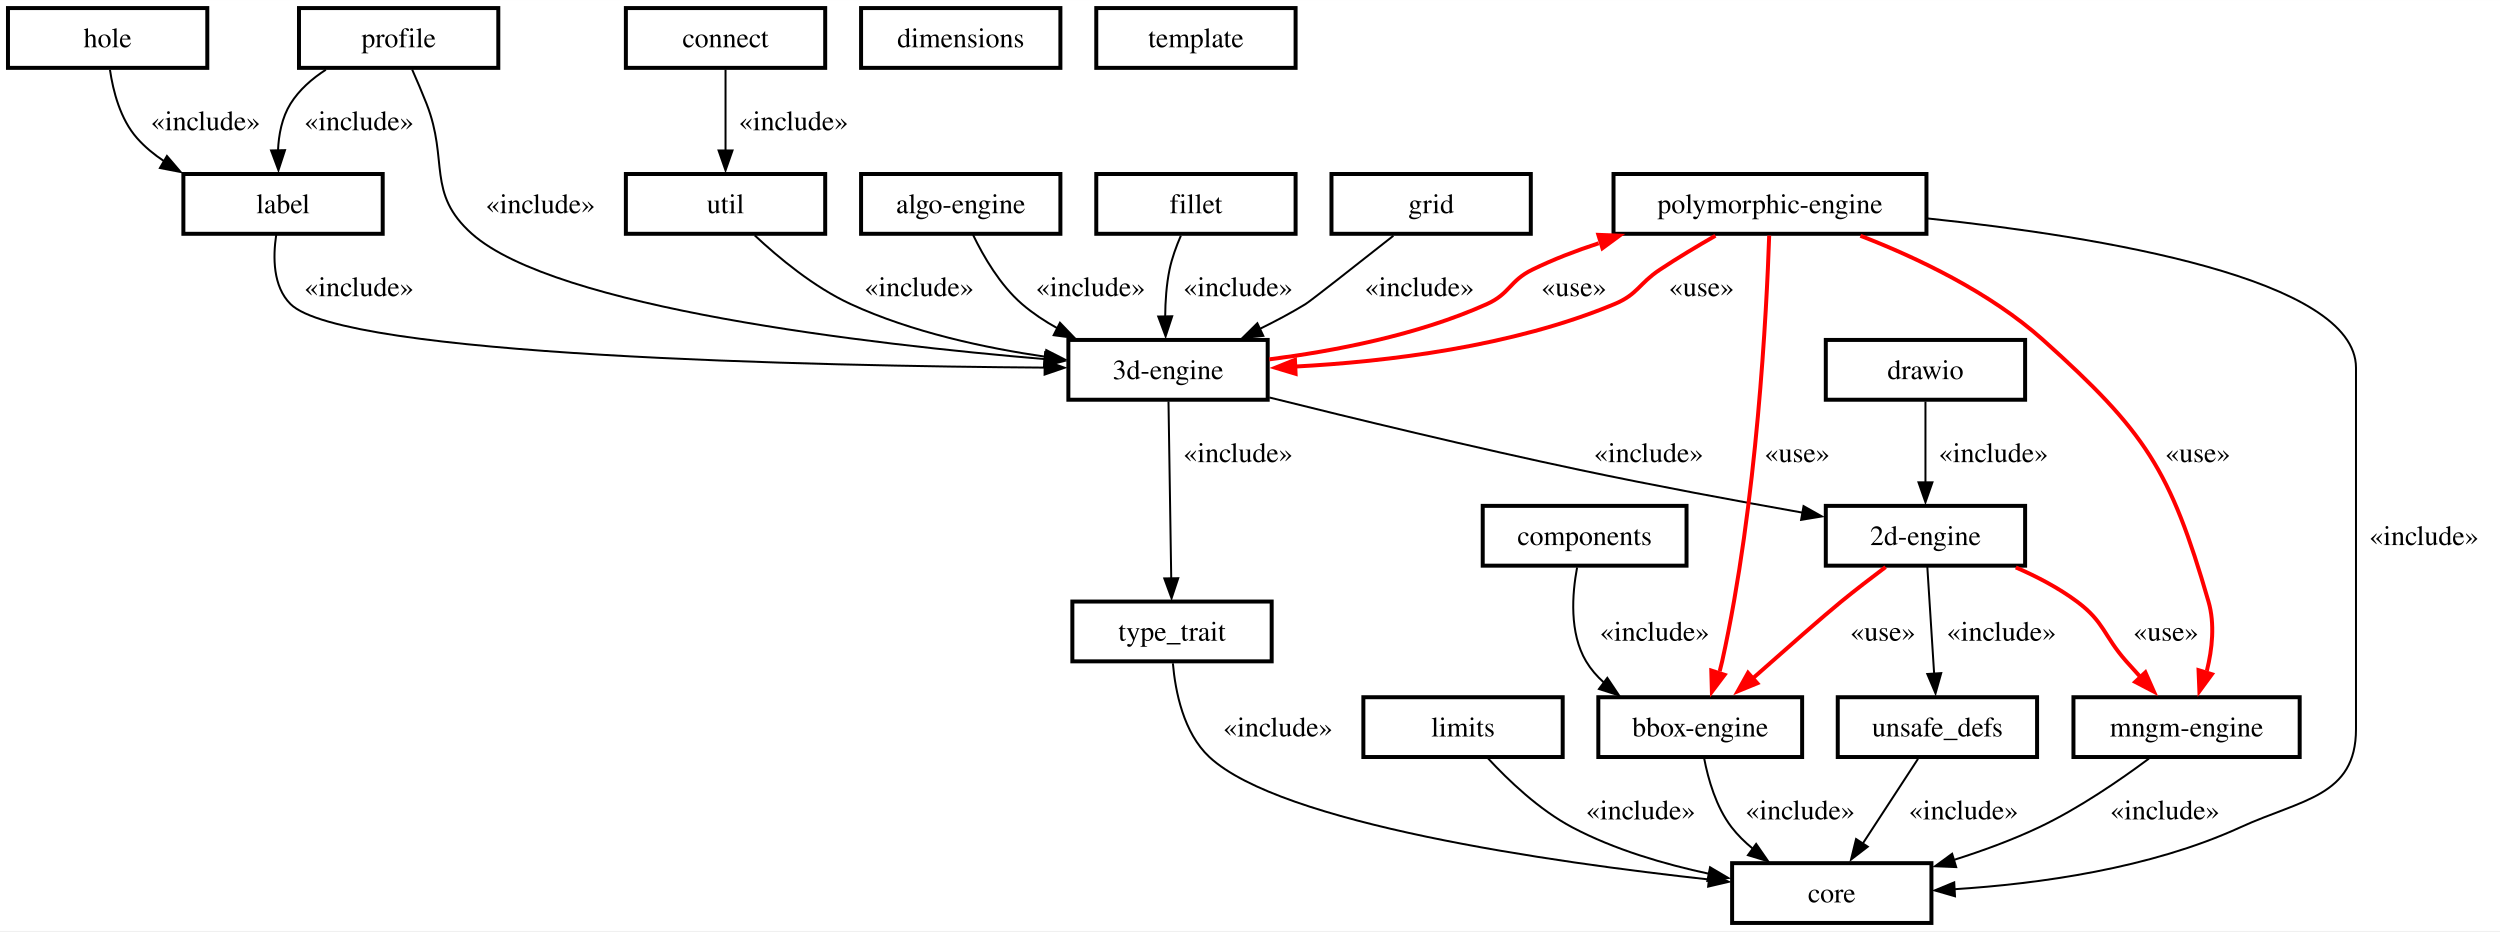
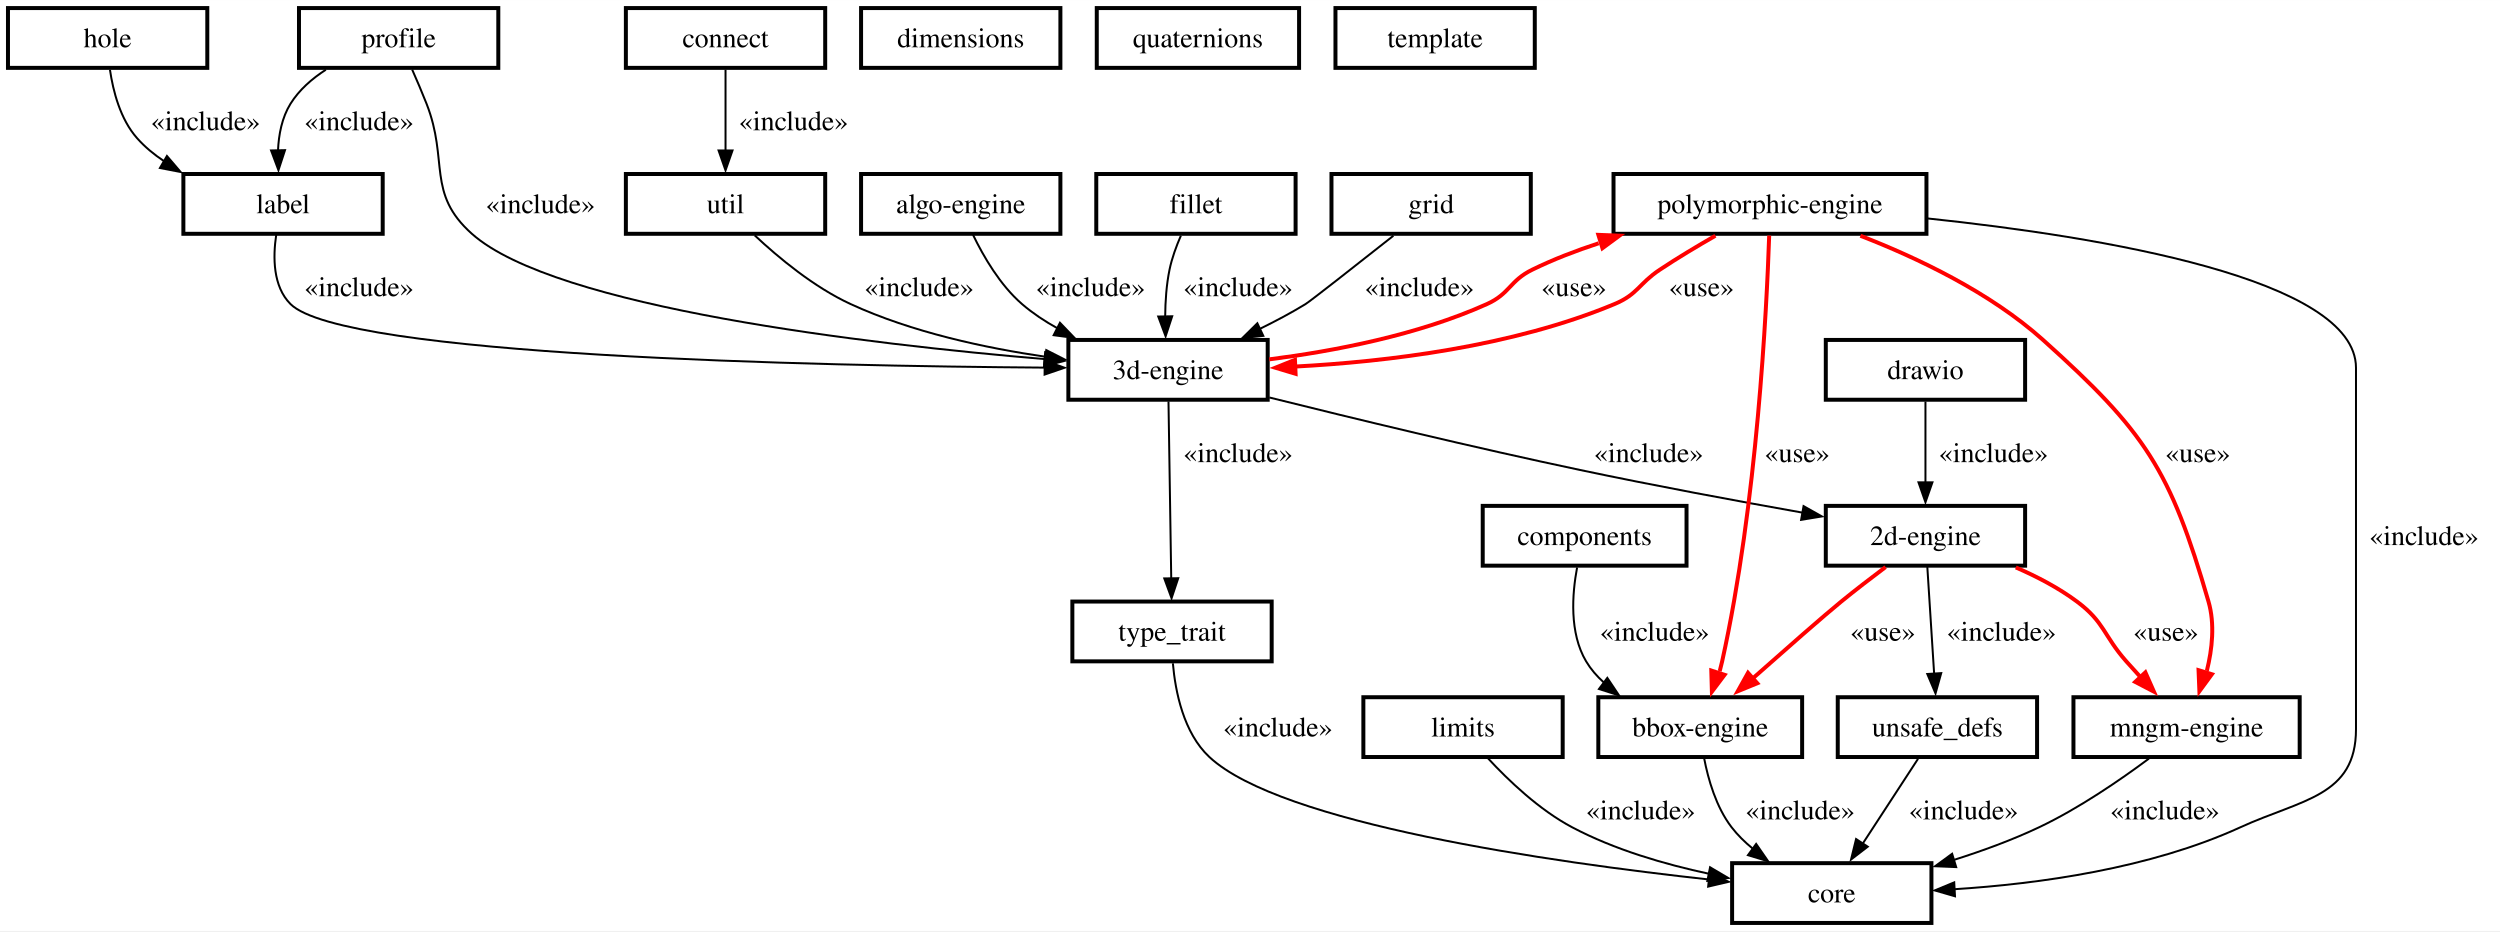
<svg xmlns="http://www.w3.org/2000/svg" width="1254pt" height="467pt" viewBox="0.00 0.00 1254.25 467.00">
  <g id="graph0" class="graph" transform="scale(1 1) rotate(0) translate(4 463)">
    <polygon fill="white" stroke="none" points="-4,4 -4,-463 1250.25,-463 1250.25,4 -4,4" />
    <g id="node1" class="node">
      <polygon fill="white" stroke="black" stroke-width="2" points="1012,-209.25 912,-209.25 912,-179.25 1012,-179.25 1012,-209.25" />
      <text text-anchor="middle" x="962" y="-189.58" font-family="Times,serif" font-size="14.00">2d-engine</text>
    </g>
    <g id="node4" class="node">
      <polygon fill="white" stroke="black" stroke-width="2" points="900.13,-113.25 797.88,-113.25 797.88,-83.25 900.13,-83.25 900.13,-113.25" />
      <text text-anchor="middle" x="849" y="-93.58" font-family="Times,serif" font-size="14.00">bbox-engine</text>
    </g>
    <g id="edge22" class="edge">
      <path fill="none" stroke="red" stroke-width="2" d="M942,-178.56C934.89,-173.22 926.88,-167.06 919.75,-161.25 911.15,-154.24 891.77,-137.22 875.46,-122.78" />
      <polygon fill="red" stroke="red" stroke-width="2" points="877.63,-120.26 867.82,-116.24 872.98,-125.49 877.63,-120.26" />
      <text text-anchor="middle" x="940.63" y="-141.58" font-family="Times,serif" font-size="14.00">«use»</text>
    </g>
    <g id="node15" class="node">
      <polygon fill="white" stroke="black" stroke-width="2" points="1149.75,-113.25 1036.25,-113.25 1036.25,-83.25 1149.75,-83.25 1149.75,-113.25" />
      <text text-anchor="middle" x="1093" y="-93.58" font-family="Times,serif" font-size="14.00">mngm-engine</text>
    </g>
    <g id="edge21" class="edge">
      <path fill="none" stroke="red" stroke-width="2" d="M1007.34,-178.37C1017.94,-173.78 1028.81,-168.09 1038,-161.25 1051.87,-150.93 1051.31,-144.2 1062.75,-131.25 1065.04,-128.65 1067.47,-125.97 1069.92,-123.32" />
      <polygon fill="red" stroke="red" stroke-width="2" points="1072.34,-125.72 1076.63,-116.03 1067.24,-120.93 1072.34,-125.72" />
      <text text-anchor="middle" x="1082.63" y="-141.58" font-family="Times,serif" font-size="14.00">«use»</text>
    </g>
-     <g id="node20" class="node">
+     <g id="node21" class="node">
      <polygon fill="white" stroke="black" stroke-width="2" points="1018,-113.25 918,-113.25 918,-83.25 1018,-83.25 1018,-113.25" />
      <text text-anchor="middle" x="968" y="-93.58" font-family="Times,serif" font-size="14.00">unsafe_defs</text>
    </g>
    <g id="edge1" class="edge">
      <path fill="none" stroke="black" d="M962.94,-178.56C963.86,-164.16 965.28,-141.91 966.38,-124.64" />
      <polygon fill="black" stroke="black" points="969.91,-125.35 967.05,-115.14 962.92,-124.9 969.91,-125.35" />
      <text text-anchor="middle" x="1000.13" y="-141.58" font-family="Times,serif" font-size="14.00">«include»</text>
    </g>
    <g id="node2" class="node">
      <polygon fill="white" stroke="black" stroke-width="2" points="632,-292.5 532,-292.5 532,-262.5 632,-262.5 632,-292.5" />
      <text text-anchor="middle" x="582" y="-272.83" font-family="Times,serif" font-size="14.00">3d-engine</text>
    </g>
    <g id="edge2" class="edge">
      <path fill="none" stroke="black" d="M632.82,-263.63C674.57,-253.24 735.32,-238.54 788.75,-227.25 825.74,-219.43 867.41,-211.7 900.61,-205.8" />
      <polygon fill="black" stroke="black" points="900.84,-209.14 910.07,-203.95 899.62,-202.24 900.84,-209.14" />
      <text text-anchor="middle" x="823.13" y="-231.2" font-family="Times,serif" font-size="14.00">«include»</text>
    </g>
    <g id="node16" class="node">
      <polygon fill="white" stroke="black" stroke-width="2" points="962.5,-375.75 805.5,-375.75 805.5,-345.75 962.5,-345.75 962.5,-375.75" />
      <text text-anchor="middle" x="884" y="-356.08" font-family="Times,serif" font-size="14.00">polymorphic-engine</text>
    </g>
    <g id="edge23" class="edge">
      <path fill="none" stroke="red" stroke-width="2" d="M632.8,-282.76C665.17,-286.88 707.39,-294.92 742,-310.5 753.57,-315.71 753.35,-322.17 764.75,-327.75 775.21,-332.87 786.61,-337.26 798.06,-341" />
      <polygon fill="red" stroke="red" stroke-width="2" points="797.9,-345.22 808.48,-344.81 799.95,-338.53 797.9,-345.22" />
      <text text-anchor="middle" x="785.63" y="-314.45" font-family="Times,serif" font-size="14.00">«use»</text>
    </g>
-     <g id="node19" class="node">
+     <g id="node20" class="node">
      <polygon fill="white" stroke="black" stroke-width="2" points="634,-161.25 534,-161.25 534,-131.25 634,-131.25 634,-161.25" />
      <text text-anchor="middle" x="584" y="-141.58" font-family="Times,serif" font-size="14.00">type_trait</text>
    </g>
    <g id="edge3" class="edge">
      <path fill="none" stroke="black" d="M582.23,-261.67C582.57,-239.96 583.2,-199.2 583.61,-172.65" />
      <polygon fill="black" stroke="black" points="587.12,-172.96 583.77,-162.9 580.12,-172.85 587.12,-172.96" />
      <text text-anchor="middle" x="617.13" y="-231.2" font-family="Times,serif" font-size="14.00">«include»</text>
    </g>
    <g id="node3" class="node">
      <polygon fill="white" stroke="black" stroke-width="2" points="528,-375.75 428,-375.75 428,-345.75 528,-345.75 528,-375.75" />
      <text text-anchor="middle" x="478" y="-356.08" font-family="Times,serif" font-size="14.00">algo-engine</text>
    </g>
    <g id="edge4" class="edge">
      <path fill="none" stroke="black" d="M484.2,-345.17C489.41,-334.38 497.76,-319.99 508.75,-310.5 514.11,-305.87 520.25,-301.81 526.64,-298.28" />
      <polygon fill="black" stroke="black" points="527.78,-301.13 535.12,-293.49 524.62,-294.88 527.78,-301.13" />
      <text text-anchor="middle" x="543.13" y="-314.45" font-family="Times,serif" font-size="14.00">«include»</text>
    </g>
    <g id="node7" class="node">
      <polygon fill="white" stroke="black" stroke-width="2" points="965,-30 865,-30 865,0 965,0 965,-30" />
      <text text-anchor="middle" x="915" y="-10.33" font-family="Times,serif" font-size="14.00">core</text>
    </g>
    <g id="edge5" class="edge">
      <path fill="none" stroke="black" d="M850.96,-82.66C852.97,-72.15 856.97,-58.1 864.75,-48 867.74,-44.12 871.35,-40.57 875.24,-37.38" />
      <polygon fill="black" stroke="black" points="877.06,-39.66 883.09,-30.94 872.94,-34 877.06,-39.66" />
      <text text-anchor="middle" x="899.13" y="-51.95" font-family="Times,serif" font-size="14.00">«include»</text>
    </g>
    <g id="node5" class="node">
      <polygon fill="white" stroke="black" stroke-width="2" points="842.13,-209.25 739.88,-209.25 739.88,-179.25 842.13,-179.25 842.13,-209.25" />
      <text text-anchor="middle" x="791" y="-189.58" font-family="Times,serif" font-size="14.00">components</text>
    </g>
    <g id="edge6" class="edge">
      <path fill="none" stroke="black" d="M787.23,-178.35C784.73,-165.04 783.28,-145.5 791.75,-131.25 794.11,-127.29 797.15,-123.78 800.61,-120.68" />
      <polygon fill="black" stroke="black" points="802.39,-122.96 808.28,-114.16 798.19,-117.37 802.39,-122.96" />
      <text text-anchor="middle" x="826.13" y="-141.58" font-family="Times,serif" font-size="14.00">«include»</text>
    </g>
    <g id="node6" class="node">
      <polygon fill="white" stroke="black" stroke-width="2" points="410,-459 310,-459 310,-429 410,-429 410,-459" />
      <text text-anchor="middle" x="360" y="-439.33" font-family="Times,serif" font-size="14.00">connect</text>
    </g>
-     <g id="node21" class="node">
+     <g id="node22" class="node">
      <polygon fill="white" stroke="black" stroke-width="2" points="410,-375.75 310,-375.75 310,-345.75 410,-345.75 410,-375.75" />
      <text text-anchor="middle" x="360" y="-356.08" font-family="Times,serif" font-size="14.00">util</text>
    </g>
    <g id="edge7" class="edge">
      <path fill="none" stroke="black" d="M360,-428.1C360,-416.76 360,-400.88 360,-387.5" />
      <polygon fill="black" stroke="black" points="363.5,-387.56 360,-377.56 356.5,-387.56 363.5,-387.56" />
      <text text-anchor="middle" x="394.13" y="-397.7" font-family="Times,serif" font-size="14.00">«include»</text>
    </g>
    <g id="node8" class="node">
      <polygon fill="white" stroke="black" stroke-width="2" points="528,-459 428,-459 428,-429 528,-429 528,-459" />
      <text text-anchor="middle" x="478" y="-439.33" font-family="Times,serif" font-size="14.00">dimensions</text>
    </g>
    <g id="node9" class="node">
      <polygon fill="white" stroke="black" stroke-width="2" points="1012,-292.5 912,-292.5 912,-262.5 1012,-262.5 1012,-292.5" />
      <text text-anchor="middle" x="962" y="-272.83" font-family="Times,serif" font-size="14.00">drawio</text>
    </g>
    <g id="edge8" class="edge">
      <path fill="none" stroke="black" d="M962,-261.6C962,-250.26 962,-234.38 962,-221" />
      <polygon fill="black" stroke="black" points="965.5,-221.06 962,-211.06 958.5,-221.06 965.5,-221.06" />
      <text text-anchor="middle" x="996.13" y="-231.2" font-family="Times,serif" font-size="14.00">«include»</text>
    </g>
    <g id="node10" class="node">
      <polygon fill="white" stroke="black" stroke-width="2" points="646,-375.75 546,-375.75 546,-345.75 646,-345.75 646,-375.75" />
      <text text-anchor="middle" x="596" y="-356.08" font-family="Times,serif" font-size="14.00">fillet</text>
    </g>
    <g id="edge9" class="edge">
      <path fill="none" stroke="black" d="M588.45,-344.82C586.16,-339.56 583.94,-333.52 582.75,-327.75 581.19,-320.19 580.63,-311.83 580.57,-304.18" />
      <polygon fill="black" stroke="black" points="584.09,-304.38 580.79,-294.31 577.09,-304.24 584.09,-304.38" />
      <text text-anchor="middle" x="617.13" y="-314.45" font-family="Times,serif" font-size="14.00">«include»</text>
    </g>
    <g id="node11" class="node">
      <polygon fill="white" stroke="black" stroke-width="2" points="764,-375.75 664,-375.75 664,-345.75 764,-345.75 764,-375.75" />
      <text text-anchor="middle" x="714" y="-356.08" font-family="Times,serif" font-size="14.00">grid</text>
    </g>
    <g id="edge10" class="edge">
      <path fill="none" stroke="black" d="M695.07,-344.78C677.39,-330.82 653.37,-311.95 651,-310.5 643.79,-306.09 635.88,-301.89 628.06,-298.06" />
      <polygon fill="black" stroke="black" points="629.8,-294.54 619.27,-293.43 626.81,-300.87 629.8,-294.54" />
      <text text-anchor="middle" x="708.13" y="-314.45" font-family="Times,serif" font-size="14.00">«include»</text>
    </g>
    <g id="node12" class="node">
      <polygon fill="white" stroke="black" stroke-width="2" points="100,-459 0,-459 0,-429 100,-429 100,-459" />
      <text text-anchor="middle" x="50" y="-439.33" font-family="Times,serif" font-size="14.00">hole</text>
    </g>
    <g id="node13" class="node">
      <polygon fill="white" stroke="black" stroke-width="2" points="188,-375.75 88,-375.75 88,-345.75 188,-345.75 188,-375.75" />
      <text text-anchor="middle" x="138" y="-356.08" font-family="Times,serif" font-size="14.00">label</text>
    </g>
    <g id="edge11" class="edge">
      <path fill="none" stroke="black" d="M51.17,-428.04C52.73,-417.35 56.35,-403.24 64.75,-393.75 68.66,-389.34 73.29,-385.5 78.3,-382.19" />
      <polygon fill="black" stroke="black" points="79.75,-384.8 86.63,-376.75 76.23,-378.76 79.75,-384.8" />
      <text text-anchor="middle" x="99.13" y="-397.7" font-family="Times,serif" font-size="14.00">«include»</text>
    </g>
    <g id="edge12" class="edge">
      <path fill="none" stroke="black" d="M134.57,-345.18C132.91,-334.11 132.88,-319.34 141.75,-310.5 167.98,-284.36 405.52,-279.45 520.37,-278.61" />
      <polygon fill="black" stroke="black" points="520.11,-282.11 530.09,-278.55 520.07,-275.11 520.11,-282.11" />
      <text text-anchor="middle" x="176.13" y="-314.45" font-family="Times,serif" font-size="14.00">«include»</text>
    </g>
    <g id="node14" class="node">
      <polygon fill="white" stroke="black" stroke-width="2" points="780,-113.25 680,-113.25 680,-83.25 780,-83.25 780,-113.25" />
      <text text-anchor="middle" x="730" y="-93.58" font-family="Times,serif" font-size="14.00">limits</text>
    </g>
    <g id="edge13" class="edge">
      <path fill="none" stroke="black" d="M742.5,-82.62C752.76,-71.52 768.25,-56.73 784.75,-48 805.89,-36.81 831.04,-29.45 853.58,-24.64" />
      <polygon fill="black" stroke="black" points="853.94,-27.94 863.06,-22.55 852.57,-21.08 853.94,-27.94" />
      <text text-anchor="middle" x="819.13" y="-51.95" font-family="Times,serif" font-size="14.00">«include»</text>
    </g>
    <g id="edge14" class="edge">
      <path fill="none" stroke="black" d="M1074.13,-82.46C1059.69,-71.72 1038.94,-57.46 1019,-48 1005.54,-41.62 990.5,-36.13 976.14,-31.59" />
      <polygon fill="black" stroke="black" points="977.42,-28.02 966.83,-28.46 975.38,-34.71 977.42,-28.02" />
      <text text-anchor="middle" x="1082.13" y="-51.95" font-family="Times,serif" font-size="14.00">«include»</text>
    </g>
    <g id="edge24" class="edge">
      <path fill="none" stroke="red" stroke-width="2" d="M856.62,-344.78C847.6,-339.62 837.61,-333.64 828.75,-327.75 818.18,-320.72 817.71,-315.39 806,-310.5 754.75,-289.11 691.79,-281.59 645.68,-279.14" />
      <polygon fill="red" stroke="red" stroke-width="2" points="645.99,-275.51 635.85,-278.56 645.68,-282.51 645.99,-275.51" />
      <text text-anchor="middle" x="849.63" y="-314.45" font-family="Times,serif" font-size="14.00">«use»</text>
    </g>
    <g id="edge25" class="edge">
      <path fill="none" stroke="red" stroke-width="2" d="M883.6,-344.86C882.36,-308.15 877.55,-210.5 860,-131.25 859.64,-129.64 859.23,-127.99 858.78,-126.34" />
      <polygon fill="red" stroke="red" stroke-width="2" points="861.23,-124.49 854.86,-116.03 854.56,-126.62 861.23,-124.49" />
      <text text-anchor="middle" x="897.63" y="-231.2" font-family="Times,serif" font-size="14.00">«use»</text>
    </g>
    <g id="edge15" class="edge">
      <path fill="none" stroke="black" d="M963.17,-353.44C1050.25,-344.26 1178,-323.18 1178,-278.5 1178,-278.5 1178,-278.5 1178,-97.25 1178,-63.43 1150.75,-62.08 1120,-48 1074.75,-27.28 1018.64,-19.6 976.56,-16.93" />
      <polygon fill="black" stroke="black" points="976.82,-13.38 966.64,-16.32 976.43,-20.37 976.82,-13.38" />
      <text text-anchor="middle" x="1212.13" y="-189.58" font-family="Times,serif" font-size="14.00">«include»</text>
    </g>
    <g id="edge26" class="edge">
      <path fill="none" stroke="red" stroke-width="2" d="M929.37,-344.77C958.01,-333.66 994.48,-316.31 1021,-292.5 1072.36,-246.39 1084.8,-227.54 1104,-161.25 1107.24,-150.05 1105.88,-137.43 1103.18,-126.5" />
      <polygon fill="red" stroke="red" stroke-width="2" points="1105.7,-124.78 1099.44,-116.24 1099.01,-126.82 1105.7,-124.78" />
      <text text-anchor="middle" x="1098.63" y="-231.2" font-family="Times,serif" font-size="14.00">«use»</text>
    </g>
    <g id="node17" class="node">
      <polygon fill="white" stroke="black" stroke-width="2" points="246,-459 146,-459 146,-429 246,-429 246,-459" />
      <text text-anchor="middle" x="196" y="-439.33" font-family="Times,serif" font-size="14.00">profile</text>
    </g>
    <g id="edge16" class="edge">
      <path fill="none" stroke="black" d="M202.79,-428.12C205.16,-422.76 207.78,-416.65 210,-411 221.22,-382.41 209.81,-366.17 232.75,-345.75 274.48,-308.61 431.71,-290.37 520.31,-282.87" />
      <polygon fill="black" stroke="black" points="520.35,-286.3 530.03,-281.99 519.78,-279.32 520.35,-286.3" />
      <text text-anchor="middle" x="267.13" y="-356.08" font-family="Times,serif" font-size="14.00">«include»</text>
    </g>
    <g id="edge17" class="edge">
      <path fill="none" stroke="black" d="M159.49,-428.07C152.54,-423.59 146.09,-417.96 141.75,-411 137.44,-404.07 135.81,-395.49 135.47,-387.44" />
      <polygon fill="black" stroke="black" points="138.99,-387.72 135.7,-377.65 131.99,-387.57 138.99,-387.72" />
      <text text-anchor="middle" x="176.13" y="-397.7" font-family="Times,serif" font-size="14.00">«include»</text>
    </g>
    <g id="node18" class="node">
-       <polygon fill="white" stroke="black" stroke-width="2" points="646,-459 546,-459 546,-429 646,-429 646,-459" />
-       <text text-anchor="middle" x="596" y="-439.33" font-family="Times,serif" font-size="14.00">template</text>
+       <polygon fill="white" stroke="black" stroke-width="2" points="647.75,-459 546.25,-459 546.25,-429 647.75,-429 647.75,-459" />
+       <text text-anchor="middle" x="597" y="-439.33" font-family="Times,serif" font-size="14.00">quaternions</text>
+     </g>
+     <g id="node19" class="node">
+       <polygon fill="white" stroke="black" stroke-width="2" points="766,-459 666,-459 666,-429 766,-429 766,-459" />
+       <text text-anchor="middle" x="716" y="-439.33" font-family="Times,serif" font-size="14.00">template</text>
    </g>
    <g id="edge18" class="edge">
      <path fill="none" stroke="black" d="M584.43,-130.27C585.66,-116.14 589.75,-95.36 602.75,-83.25 638.57,-49.87 773.52,-30.54 853.82,-21.76" />
      <polygon fill="black" stroke="black" points="853.72,-25.19 863.29,-20.65 852.98,-18.23 853.72,-25.19" />
      <text text-anchor="middle" x="637.13" y="-93.58" font-family="Times,serif" font-size="14.00">«include»</text>
    </g>
    <g id="edge19" class="edge">
      <path fill="none" stroke="black" d="M958.28,-82.35C950.51,-70.44 939.47,-53.51 930.49,-39.74" />
      <polygon fill="black" stroke="black" points="933.05,-38.27 924.66,-31.81 927.19,-42.1 933.05,-38.27" />
      <text text-anchor="middle" x="981.13" y="-51.95" font-family="Times,serif" font-size="14.00">«include»</text>
    </g>
    <g id="edge20" class="edge">
      <path fill="none" stroke="black" d="M374.63,-344.97C386.56,-333.79 404.39,-318.96 422.75,-310.5 453.45,-296.35 490.31,-288.44 520.84,-284.02" />
      <polygon fill="black" stroke="black" points="520.91,-287.41 530.35,-282.6 519.97,-280.47 520.91,-287.41" />
      <text text-anchor="middle" x="457.13" y="-314.45" font-family="Times,serif" font-size="14.00">«include»</text>
    </g>
  </g>
</svg>
